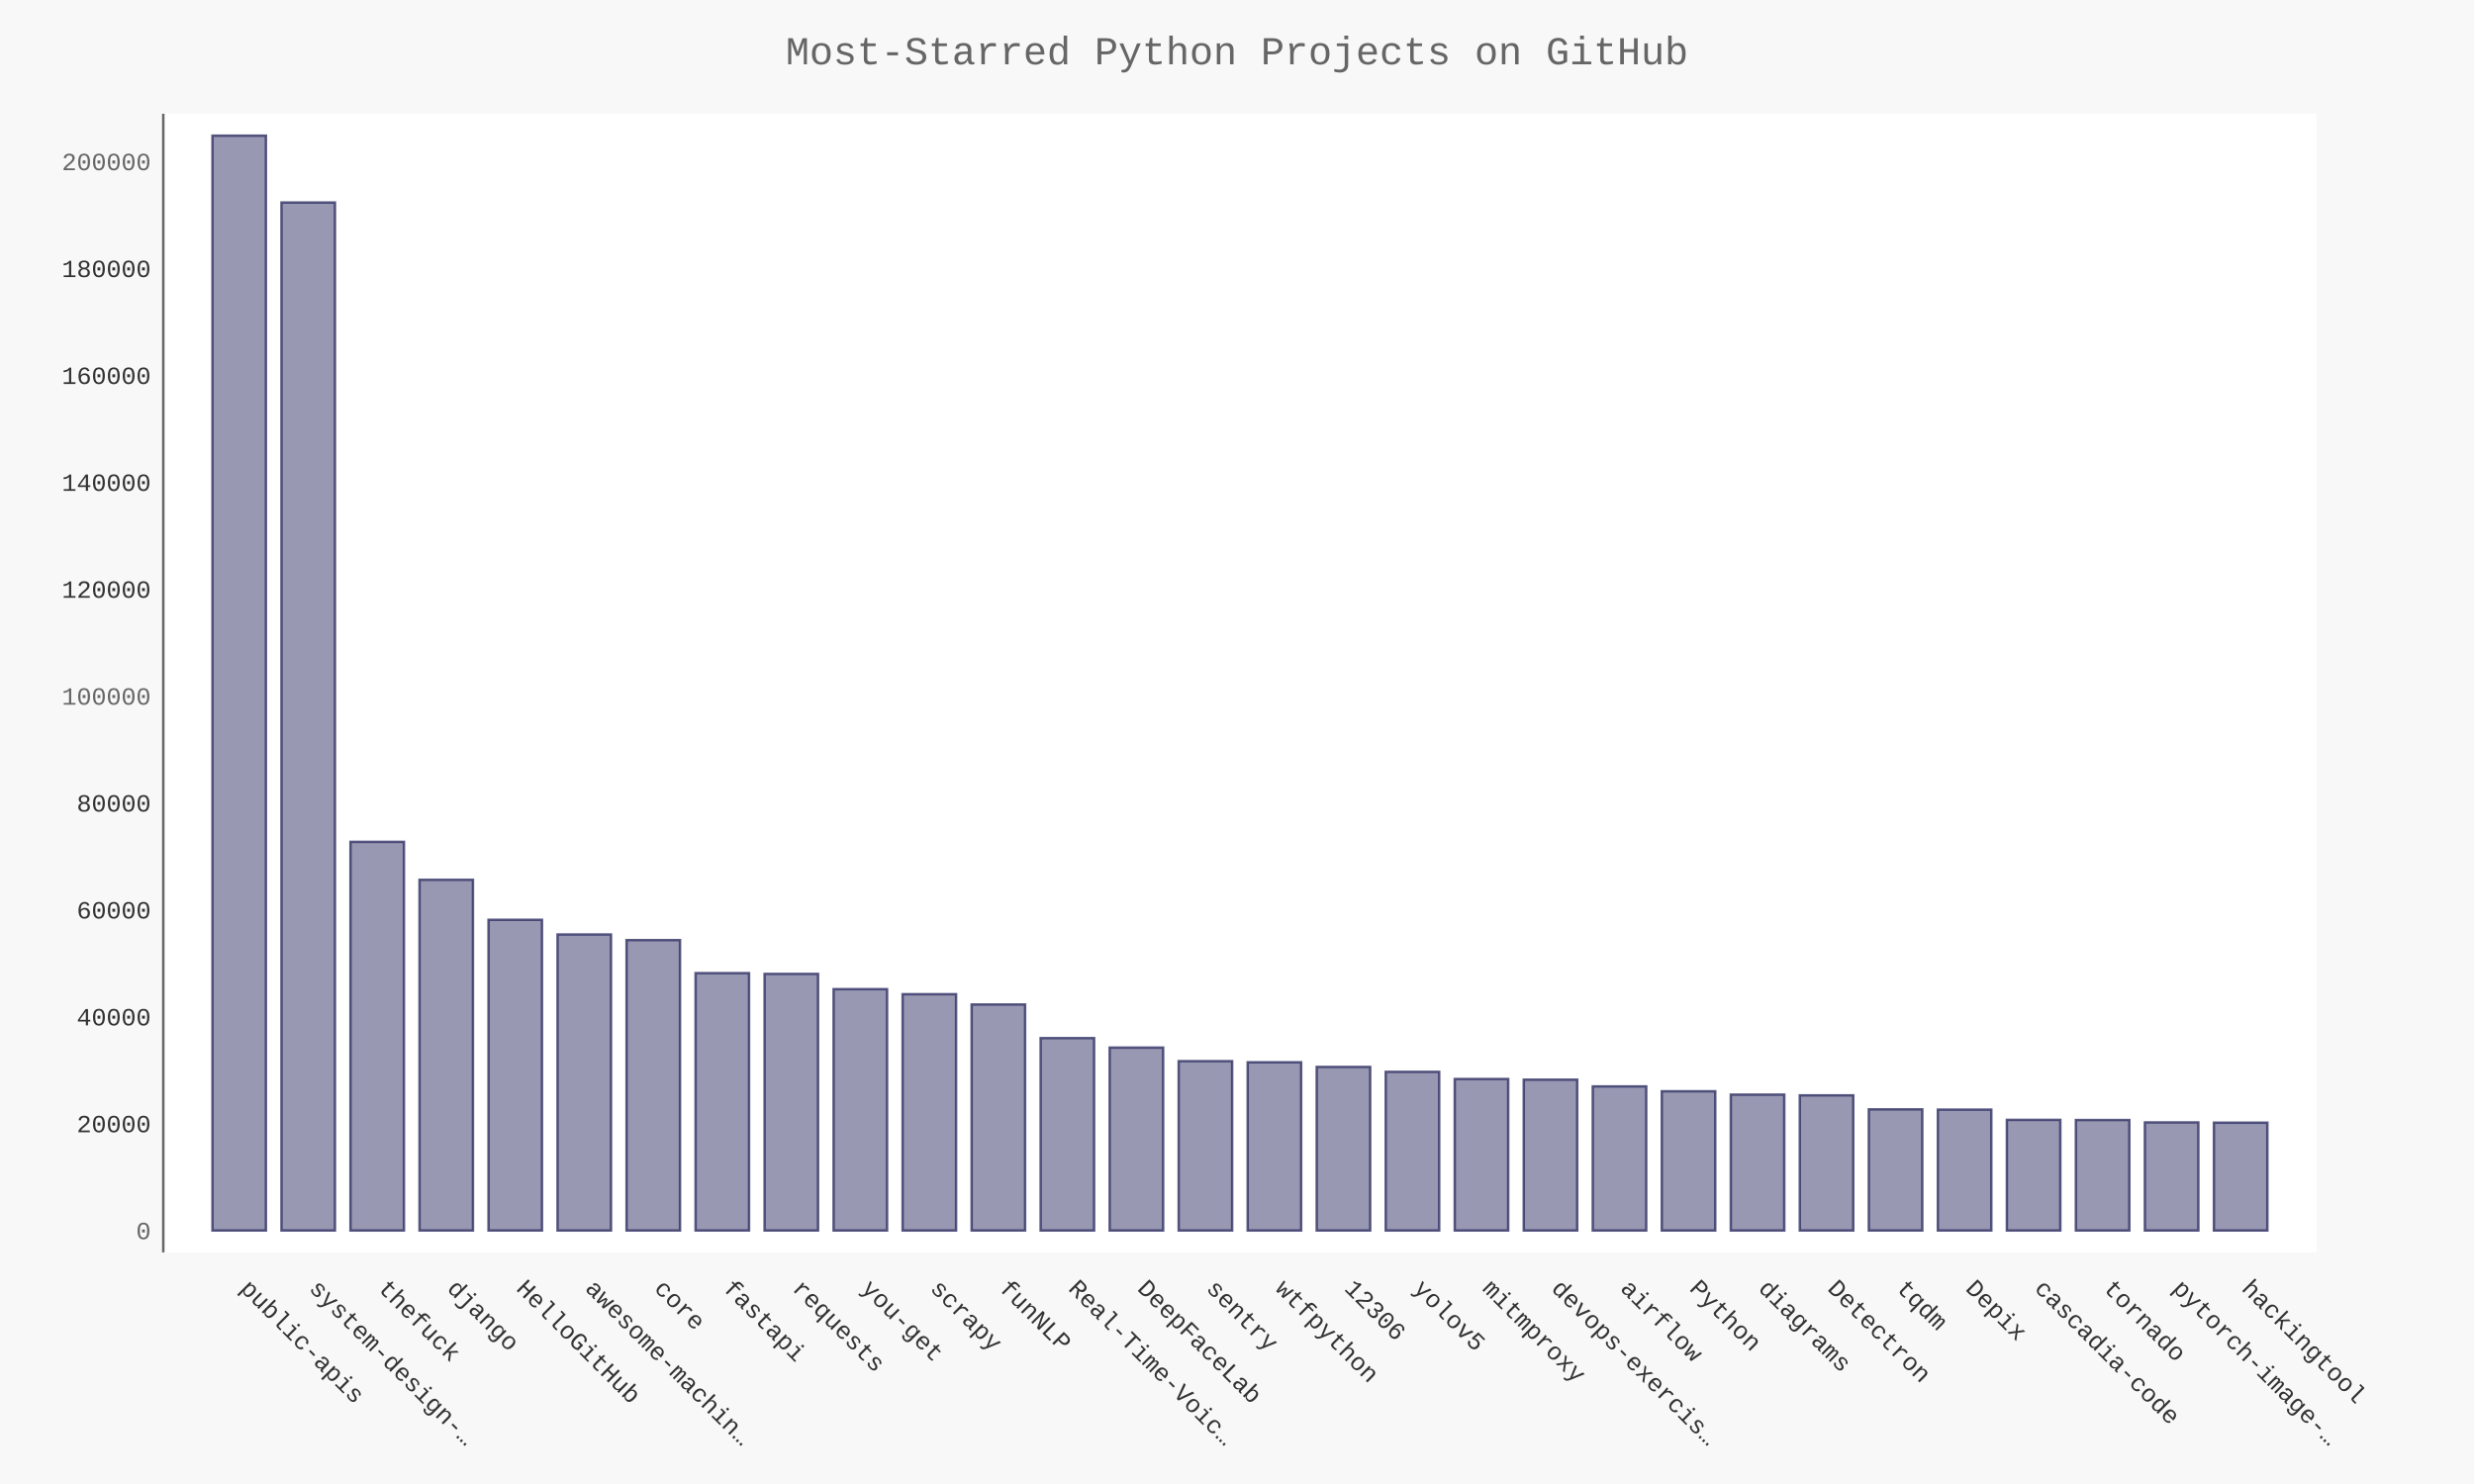
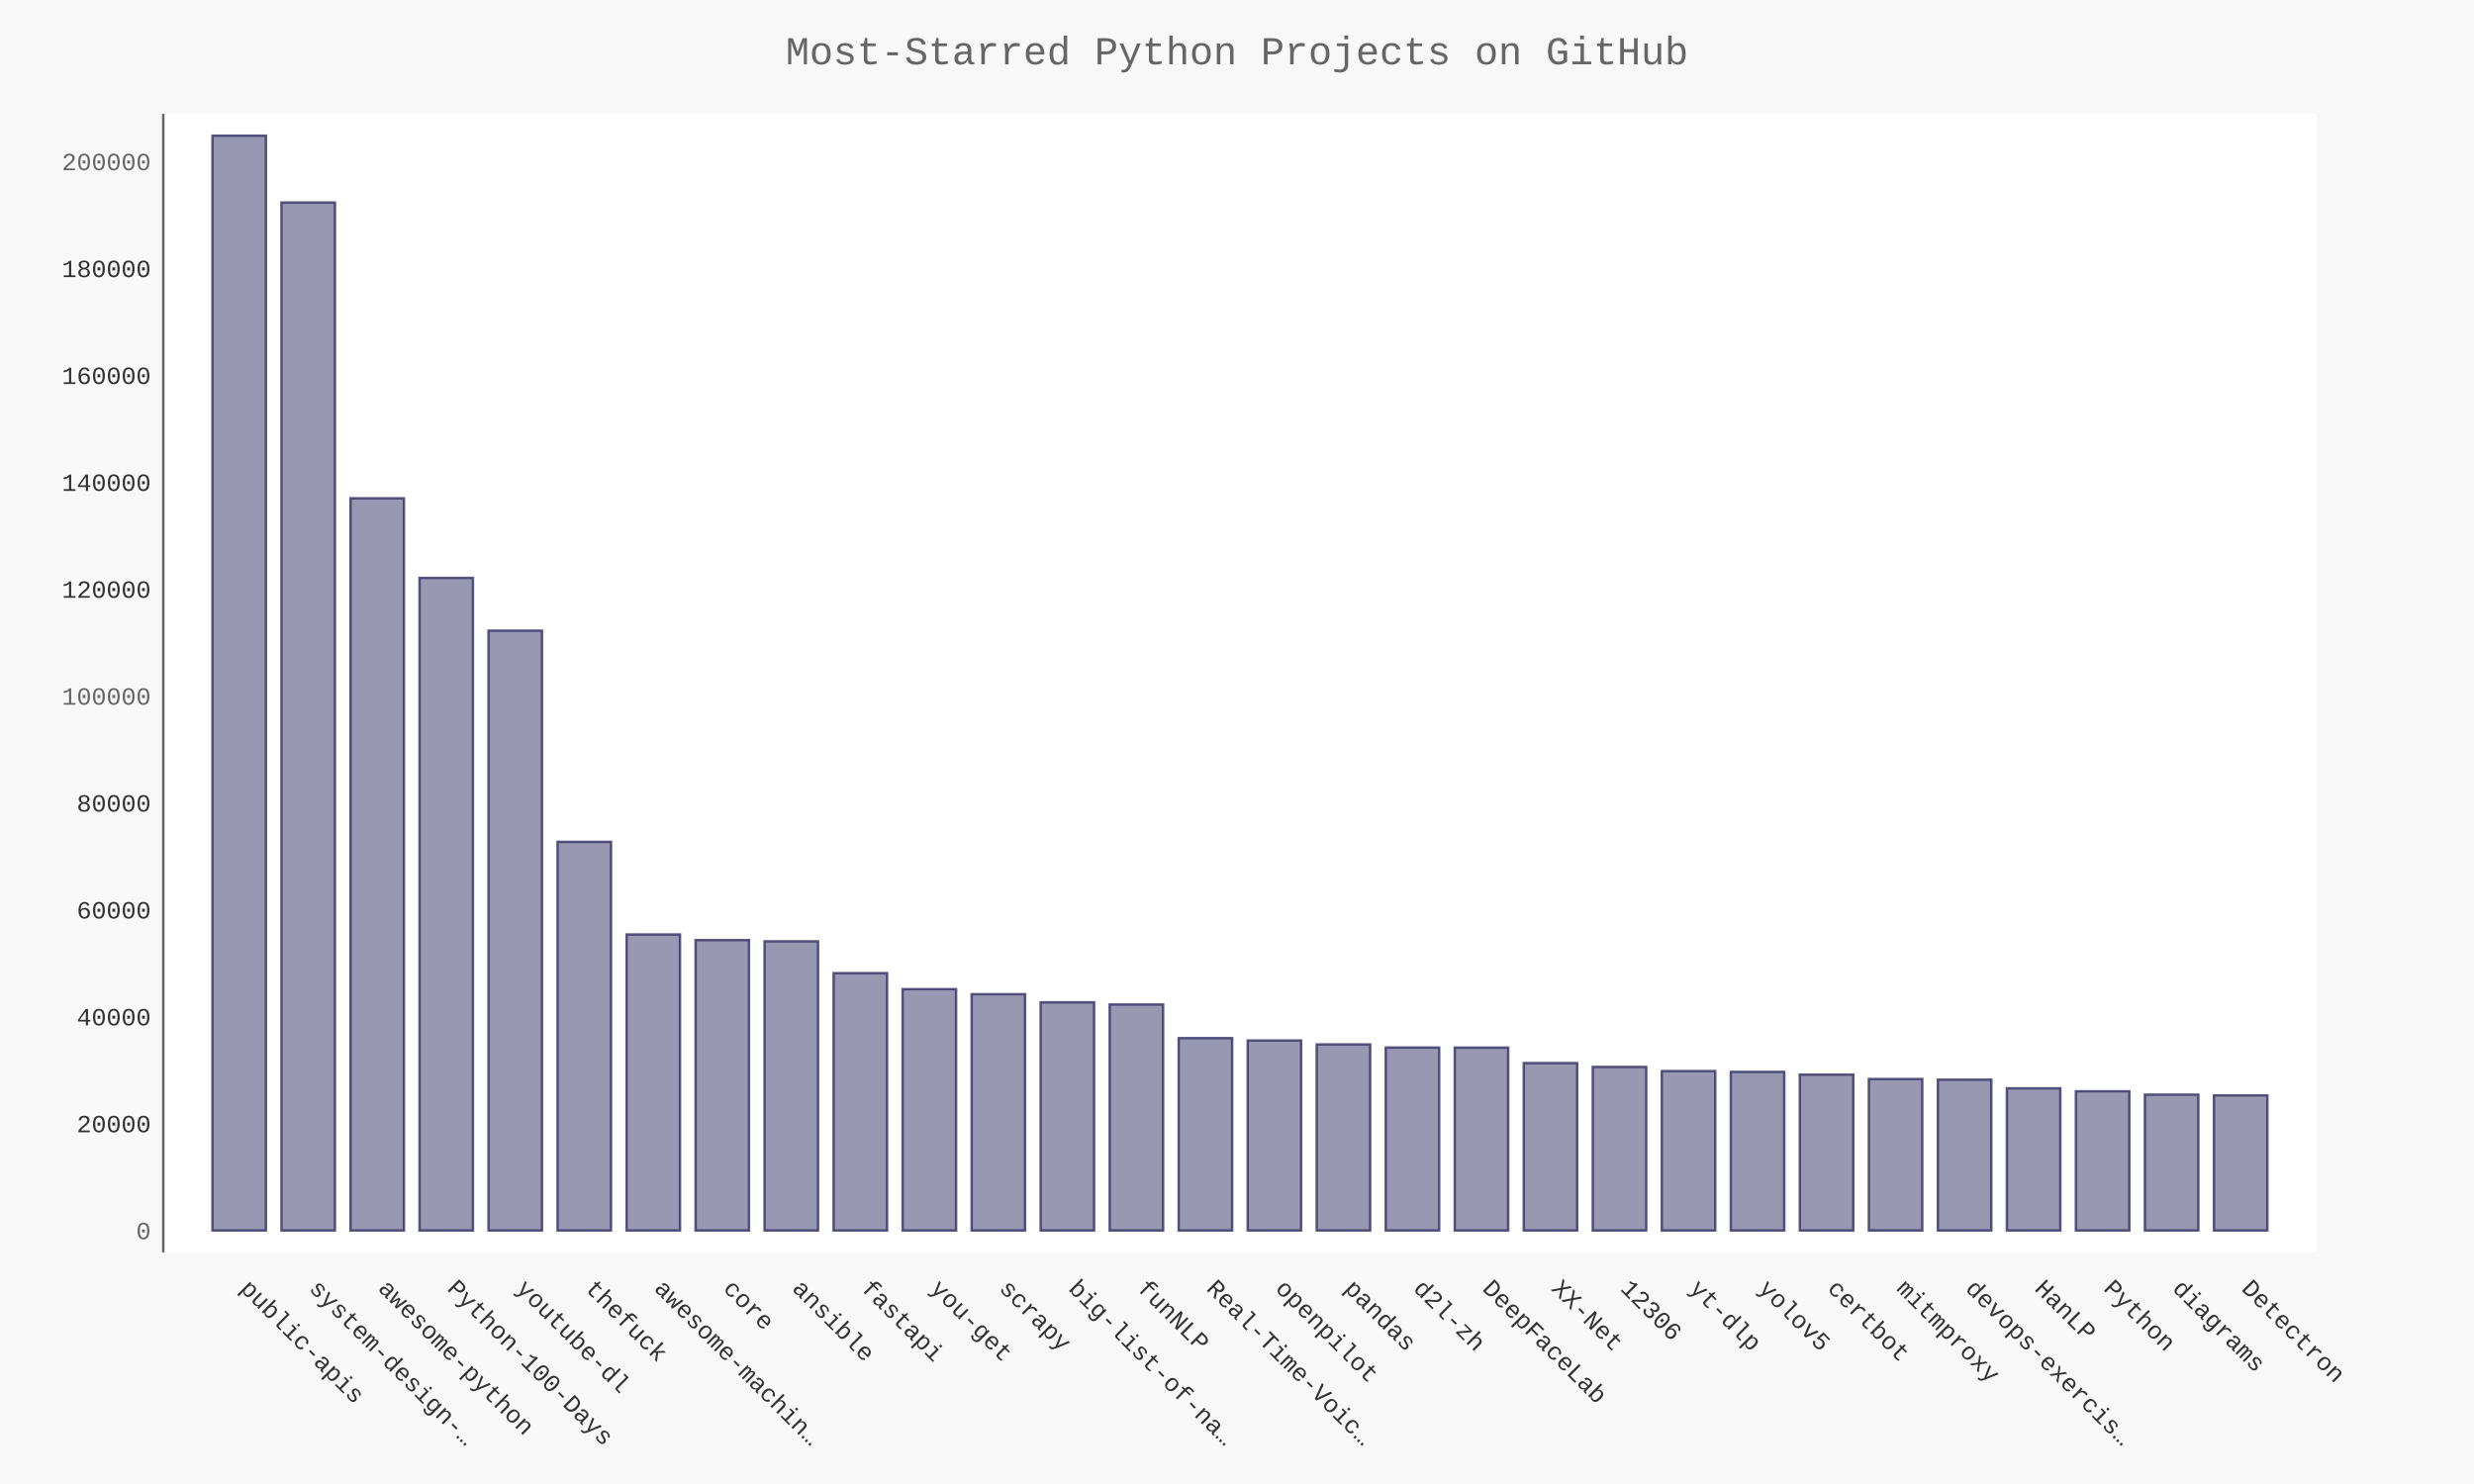
- <svg xmlns="http://www.w3.org/2000/svg" xmlns:xlink="http://www.w3.org/1999/xlink" id="chart-a3859ab1-d226-409c-8465-61de123ed4a2" class="pygal-chart" viewBox="0 0 1000 600">
+ <svg xmlns="http://www.w3.org/2000/svg" xmlns:xlink="http://www.w3.org/1999/xlink" id="chart-14f364f4-c243-4ab7-b0e5-910e457b532c" class="pygal-chart" viewBox="0 0 1000 600">
  <defs>
-     <style type="text/css">#chart-a3859ab1-d226-409c-8465-61de123ed4a2{-webkit-user-select:none;-webkit-font-smoothing:antialiased;font-family:Consolas,"Liberation Mono",Menlo,Courier,monospace}#chart-a3859ab1-d226-409c-8465-61de123ed4a2 .title{font-family:Consolas,"Liberation Mono",Menlo,Courier,monospace;font-size:16px}#chart-a3859ab1-d226-409c-8465-61de123ed4a2 .legends .legend text{font-family:Consolas,"Liberation Mono",Menlo,Courier,monospace;font-size:14px}#chart-a3859ab1-d226-409c-8465-61de123ed4a2 .axis text{font-family:Consolas,"Liberation Mono",Menlo,Courier,monospace;font-size:10px}#chart-a3859ab1-d226-409c-8465-61de123ed4a2 .axis text.major{font-family:Consolas,"Liberation Mono",Menlo,Courier,monospace;font-size:10px}#chart-a3859ab1-d226-409c-8465-61de123ed4a2 .text-overlay text.value{font-family:Consolas,"Liberation Mono",Menlo,Courier,monospace;font-size:16px}#chart-a3859ab1-d226-409c-8465-61de123ed4a2 .text-overlay text.label{font-family:Consolas,"Liberation Mono",Menlo,Courier,monospace;font-size:10px}#chart-a3859ab1-d226-409c-8465-61de123ed4a2 .tooltip{font-family:Consolas,"Liberation Mono",Menlo,Courier,monospace;font-size:14px}#chart-a3859ab1-d226-409c-8465-61de123ed4a2 text.no_data{font-family:Consolas,"Liberation Mono",Menlo,Courier,monospace;font-size:64px}
- #chart-a3859ab1-d226-409c-8465-61de123ed4a2{background-color:#f8f8f8}#chart-a3859ab1-d226-409c-8465-61de123ed4a2 path,#chart-a3859ab1-d226-409c-8465-61de123ed4a2 line,#chart-a3859ab1-d226-409c-8465-61de123ed4a2 rect,#chart-a3859ab1-d226-409c-8465-61de123ed4a2 circle{-webkit-transition:250ms ease-in;-moz-transition:250ms ease-in;transition:250ms ease-in}#chart-a3859ab1-d226-409c-8465-61de123ed4a2 .graph &gt; .background{fill:#f8f8f8}#chart-a3859ab1-d226-409c-8465-61de123ed4a2 .plot &gt; .background{fill:#ffffff}#chart-a3859ab1-d226-409c-8465-61de123ed4a2 .graph{fill:#333}#chart-a3859ab1-d226-409c-8465-61de123ed4a2 text.no_data{fill:#666}#chart-a3859ab1-d226-409c-8465-61de123ed4a2 .title{fill:#666}#chart-a3859ab1-d226-409c-8465-61de123ed4a2 .legends .legend text{fill:#333}#chart-a3859ab1-d226-409c-8465-61de123ed4a2 .legends .legend:hover text{fill:#666}#chart-a3859ab1-d226-409c-8465-61de123ed4a2 .axis .line{stroke:#666}#chart-a3859ab1-d226-409c-8465-61de123ed4a2 .axis .guide.line{stroke:rgba(0,0,0,0.5)}#chart-a3859ab1-d226-409c-8465-61de123ed4a2 .axis .major.line{stroke:#333}#chart-a3859ab1-d226-409c-8465-61de123ed4a2 .axis text.major{fill:#666}#chart-a3859ab1-d226-409c-8465-61de123ed4a2 .axis.y .guides:hover .guide.line,#chart-a3859ab1-d226-409c-8465-61de123ed4a2 .line-graph .axis.x .guides:hover .guide.line,#chart-a3859ab1-d226-409c-8465-61de123ed4a2 .stackedline-graph .axis.x .guides:hover .guide.line,#chart-a3859ab1-d226-409c-8465-61de123ed4a2 .xy-graph .axis.x .guides:hover .guide.line{stroke:#666}#chart-a3859ab1-d226-409c-8465-61de123ed4a2 .axis .guides:hover text{fill:#666}#chart-a3859ab1-d226-409c-8465-61de123ed4a2 .reactive{fill-opacity:.5;stroke-opacity:.8;stroke-width:1}#chart-a3859ab1-d226-409c-8465-61de123ed4a2 .ci{stroke:#333}#chart-a3859ab1-d226-409c-8465-61de123ed4a2 .reactive.active,#chart-a3859ab1-d226-409c-8465-61de123ed4a2 .active .reactive{fill-opacity:.9;stroke-opacity:.9;stroke-width:4}#chart-a3859ab1-d226-409c-8465-61de123ed4a2 .ci .reactive.active{stroke-width:1.5}#chart-a3859ab1-d226-409c-8465-61de123ed4a2 .series text{fill:#666}#chart-a3859ab1-d226-409c-8465-61de123ed4a2 .tooltip rect{fill:#ffffff;stroke:#666;-webkit-transition:opacity 250ms ease-in;-moz-transition:opacity 250ms ease-in;transition:opacity 250ms ease-in}#chart-a3859ab1-d226-409c-8465-61de123ed4a2 .tooltip .label{fill:#333}#chart-a3859ab1-d226-409c-8465-61de123ed4a2 .tooltip .label{fill:#333}#chart-a3859ab1-d226-409c-8465-61de123ed4a2 .tooltip .legend{font-size:.8em;fill:rgba(0,0,0,0.5)}#chart-a3859ab1-d226-409c-8465-61de123ed4a2 .tooltip .x_label{font-size:.6em;fill:#666}#chart-a3859ab1-d226-409c-8465-61de123ed4a2 .tooltip .xlink{font-size:.5em;text-decoration:underline}#chart-a3859ab1-d226-409c-8465-61de123ed4a2 .tooltip .value{font-size:1.5em}#chart-a3859ab1-d226-409c-8465-61de123ed4a2 .bound{font-size:.5em}#chart-a3859ab1-d226-409c-8465-61de123ed4a2 .max-value{font-size:.75em;fill:rgba(0,0,0,0.5)}#chart-a3859ab1-d226-409c-8465-61de123ed4a2 .map-element{fill:#ffffff;stroke:rgba(0,0,0,0.5) !important}#chart-a3859ab1-d226-409c-8465-61de123ed4a2 .map-element .reactive{fill-opacity:inherit;stroke-opacity:inherit}#chart-a3859ab1-d226-409c-8465-61de123ed4a2 .color-0,#chart-a3859ab1-d226-409c-8465-61de123ed4a2 .color-0 a:visited{stroke:#333366;fill:#333366}#chart-a3859ab1-d226-409c-8465-61de123ed4a2 .text-overlay .color-0 text{fill:black}
- #chart-a3859ab1-d226-409c-8465-61de123ed4a2 text.no_data{text-anchor:middle}#chart-a3859ab1-d226-409c-8465-61de123ed4a2 .guide.line{fill:none}#chart-a3859ab1-d226-409c-8465-61de123ed4a2 .centered{text-anchor:middle}#chart-a3859ab1-d226-409c-8465-61de123ed4a2 .title{text-anchor:middle}#chart-a3859ab1-d226-409c-8465-61de123ed4a2 .legends .legend text{fill-opacity:1}#chart-a3859ab1-d226-409c-8465-61de123ed4a2 .axis.x text{text-anchor:middle}#chart-a3859ab1-d226-409c-8465-61de123ed4a2 .axis.x:not(.web) text[transform]{text-anchor:start}#chart-a3859ab1-d226-409c-8465-61de123ed4a2 .axis.x:not(.web) text[transform].backwards{text-anchor:end}#chart-a3859ab1-d226-409c-8465-61de123ed4a2 .axis.y text{text-anchor:end}#chart-a3859ab1-d226-409c-8465-61de123ed4a2 .axis.y text[transform].backwards{text-anchor:start}#chart-a3859ab1-d226-409c-8465-61de123ed4a2 .axis.y2 text{text-anchor:start}#chart-a3859ab1-d226-409c-8465-61de123ed4a2 .axis.y2 text[transform].backwards{text-anchor:end}#chart-a3859ab1-d226-409c-8465-61de123ed4a2 .axis .guide.line{stroke-dasharray:4,4;stroke:black}#chart-a3859ab1-d226-409c-8465-61de123ed4a2 .axis .major.guide.line{stroke-dasharray:6,6;stroke:black}#chart-a3859ab1-d226-409c-8465-61de123ed4a2 .horizontal .axis.y .guide.line,#chart-a3859ab1-d226-409c-8465-61de123ed4a2 .horizontal .axis.y2 .guide.line,#chart-a3859ab1-d226-409c-8465-61de123ed4a2 .vertical .axis.x .guide.line{opacity:0}#chart-a3859ab1-d226-409c-8465-61de123ed4a2 .horizontal .axis.always_show .guide.line,#chart-a3859ab1-d226-409c-8465-61de123ed4a2 .vertical .axis.always_show .guide.line{opacity:1 !important}#chart-a3859ab1-d226-409c-8465-61de123ed4a2 .axis.y .guides:hover .guide.line,#chart-a3859ab1-d226-409c-8465-61de123ed4a2 .axis.y2 .guides:hover .guide.line,#chart-a3859ab1-d226-409c-8465-61de123ed4a2 .axis.x .guides:hover .guide.line{opacity:1}#chart-a3859ab1-d226-409c-8465-61de123ed4a2 .axis .guides:hover text{opacity:1}#chart-a3859ab1-d226-409c-8465-61de123ed4a2 .nofill{fill:none}#chart-a3859ab1-d226-409c-8465-61de123ed4a2 .subtle-fill{fill-opacity:.2}#chart-a3859ab1-d226-409c-8465-61de123ed4a2 .dot{stroke-width:1px;fill-opacity:1;stroke-opacity:1}#chart-a3859ab1-d226-409c-8465-61de123ed4a2 .dot.active{stroke-width:5px}#chart-a3859ab1-d226-409c-8465-61de123ed4a2 .dot.negative{fill:transparent}#chart-a3859ab1-d226-409c-8465-61de123ed4a2 text,#chart-a3859ab1-d226-409c-8465-61de123ed4a2 tspan{stroke:none !important}#chart-a3859ab1-d226-409c-8465-61de123ed4a2 .series text.active{opacity:1}#chart-a3859ab1-d226-409c-8465-61de123ed4a2 .tooltip rect{fill-opacity:.95;stroke-width:.5}#chart-a3859ab1-d226-409c-8465-61de123ed4a2 .tooltip text{fill-opacity:1}#chart-a3859ab1-d226-409c-8465-61de123ed4a2 .showable{visibility:hidden}#chart-a3859ab1-d226-409c-8465-61de123ed4a2 .showable.shown{visibility:visible}#chart-a3859ab1-d226-409c-8465-61de123ed4a2 .gauge-background{fill:rgba(229,229,229,1);stroke:none}#chart-a3859ab1-d226-409c-8465-61de123ed4a2 .bg-lines{stroke:#f8f8f8;stroke-width:2px}</style>
+     <style type="text/css">#chart-14f364f4-c243-4ab7-b0e5-910e457b532c{-webkit-user-select:none;-webkit-font-smoothing:antialiased;font-family:Consolas,"Liberation Mono",Menlo,Courier,monospace}#chart-14f364f4-c243-4ab7-b0e5-910e457b532c .title{font-family:Consolas,"Liberation Mono",Menlo,Courier,monospace;font-size:16px}#chart-14f364f4-c243-4ab7-b0e5-910e457b532c .legends .legend text{font-family:Consolas,"Liberation Mono",Menlo,Courier,monospace;font-size:14px}#chart-14f364f4-c243-4ab7-b0e5-910e457b532c .axis text{font-family:Consolas,"Liberation Mono",Menlo,Courier,monospace;font-size:10px}#chart-14f364f4-c243-4ab7-b0e5-910e457b532c .axis text.major{font-family:Consolas,"Liberation Mono",Menlo,Courier,monospace;font-size:10px}#chart-14f364f4-c243-4ab7-b0e5-910e457b532c .text-overlay text.value{font-family:Consolas,"Liberation Mono",Menlo,Courier,monospace;font-size:16px}#chart-14f364f4-c243-4ab7-b0e5-910e457b532c .text-overlay text.label{font-family:Consolas,"Liberation Mono",Menlo,Courier,monospace;font-size:10px}#chart-14f364f4-c243-4ab7-b0e5-910e457b532c .tooltip{font-family:Consolas,"Liberation Mono",Menlo,Courier,monospace;font-size:14px}#chart-14f364f4-c243-4ab7-b0e5-910e457b532c text.no_data{font-family:Consolas,"Liberation Mono",Menlo,Courier,monospace;font-size:64px}
+ #chart-14f364f4-c243-4ab7-b0e5-910e457b532c{background-color:#f8f8f8}#chart-14f364f4-c243-4ab7-b0e5-910e457b532c path,#chart-14f364f4-c243-4ab7-b0e5-910e457b532c line,#chart-14f364f4-c243-4ab7-b0e5-910e457b532c rect,#chart-14f364f4-c243-4ab7-b0e5-910e457b532c circle{-webkit-transition:250ms ease-in;-moz-transition:250ms ease-in;transition:250ms ease-in}#chart-14f364f4-c243-4ab7-b0e5-910e457b532c .graph &gt; .background{fill:#f8f8f8}#chart-14f364f4-c243-4ab7-b0e5-910e457b532c .plot &gt; .background{fill:#ffffff}#chart-14f364f4-c243-4ab7-b0e5-910e457b532c .graph{fill:#333}#chart-14f364f4-c243-4ab7-b0e5-910e457b532c text.no_data{fill:#666}#chart-14f364f4-c243-4ab7-b0e5-910e457b532c .title{fill:#666}#chart-14f364f4-c243-4ab7-b0e5-910e457b532c .legends .legend text{fill:#333}#chart-14f364f4-c243-4ab7-b0e5-910e457b532c .legends .legend:hover text{fill:#666}#chart-14f364f4-c243-4ab7-b0e5-910e457b532c .axis .line{stroke:#666}#chart-14f364f4-c243-4ab7-b0e5-910e457b532c .axis .guide.line{stroke:rgba(0,0,0,0.5)}#chart-14f364f4-c243-4ab7-b0e5-910e457b532c .axis .major.line{stroke:#333}#chart-14f364f4-c243-4ab7-b0e5-910e457b532c .axis text.major{fill:#666}#chart-14f364f4-c243-4ab7-b0e5-910e457b532c .axis.y .guides:hover .guide.line,#chart-14f364f4-c243-4ab7-b0e5-910e457b532c .line-graph .axis.x .guides:hover .guide.line,#chart-14f364f4-c243-4ab7-b0e5-910e457b532c .stackedline-graph .axis.x .guides:hover .guide.line,#chart-14f364f4-c243-4ab7-b0e5-910e457b532c .xy-graph .axis.x .guides:hover .guide.line{stroke:#666}#chart-14f364f4-c243-4ab7-b0e5-910e457b532c .axis .guides:hover text{fill:#666}#chart-14f364f4-c243-4ab7-b0e5-910e457b532c .reactive{fill-opacity:.5;stroke-opacity:.8;stroke-width:1}#chart-14f364f4-c243-4ab7-b0e5-910e457b532c .ci{stroke:#333}#chart-14f364f4-c243-4ab7-b0e5-910e457b532c .reactive.active,#chart-14f364f4-c243-4ab7-b0e5-910e457b532c .active .reactive{fill-opacity:.9;stroke-opacity:.9;stroke-width:4}#chart-14f364f4-c243-4ab7-b0e5-910e457b532c .ci .reactive.active{stroke-width:1.5}#chart-14f364f4-c243-4ab7-b0e5-910e457b532c .series text{fill:#666}#chart-14f364f4-c243-4ab7-b0e5-910e457b532c .tooltip rect{fill:#ffffff;stroke:#666;-webkit-transition:opacity 250ms ease-in;-moz-transition:opacity 250ms ease-in;transition:opacity 250ms ease-in}#chart-14f364f4-c243-4ab7-b0e5-910e457b532c .tooltip .label{fill:#333}#chart-14f364f4-c243-4ab7-b0e5-910e457b532c .tooltip .label{fill:#333}#chart-14f364f4-c243-4ab7-b0e5-910e457b532c .tooltip .legend{font-size:.8em;fill:rgba(0,0,0,0.5)}#chart-14f364f4-c243-4ab7-b0e5-910e457b532c .tooltip .x_label{font-size:.6em;fill:#666}#chart-14f364f4-c243-4ab7-b0e5-910e457b532c .tooltip .xlink{font-size:.5em;text-decoration:underline}#chart-14f364f4-c243-4ab7-b0e5-910e457b532c .tooltip .value{font-size:1.5em}#chart-14f364f4-c243-4ab7-b0e5-910e457b532c .bound{font-size:.5em}#chart-14f364f4-c243-4ab7-b0e5-910e457b532c .max-value{font-size:.75em;fill:rgba(0,0,0,0.5)}#chart-14f364f4-c243-4ab7-b0e5-910e457b532c .map-element{fill:#ffffff;stroke:rgba(0,0,0,0.5) !important}#chart-14f364f4-c243-4ab7-b0e5-910e457b532c .map-element .reactive{fill-opacity:inherit;stroke-opacity:inherit}#chart-14f364f4-c243-4ab7-b0e5-910e457b532c .color-0,#chart-14f364f4-c243-4ab7-b0e5-910e457b532c .color-0 a:visited{stroke:#333366;fill:#333366}#chart-14f364f4-c243-4ab7-b0e5-910e457b532c .text-overlay .color-0 text{fill:black}
+ #chart-14f364f4-c243-4ab7-b0e5-910e457b532c text.no_data{text-anchor:middle}#chart-14f364f4-c243-4ab7-b0e5-910e457b532c .guide.line{fill:none}#chart-14f364f4-c243-4ab7-b0e5-910e457b532c .centered{text-anchor:middle}#chart-14f364f4-c243-4ab7-b0e5-910e457b532c .title{text-anchor:middle}#chart-14f364f4-c243-4ab7-b0e5-910e457b532c .legends .legend text{fill-opacity:1}#chart-14f364f4-c243-4ab7-b0e5-910e457b532c .axis.x text{text-anchor:middle}#chart-14f364f4-c243-4ab7-b0e5-910e457b532c .axis.x:not(.web) text[transform]{text-anchor:start}#chart-14f364f4-c243-4ab7-b0e5-910e457b532c .axis.x:not(.web) text[transform].backwards{text-anchor:end}#chart-14f364f4-c243-4ab7-b0e5-910e457b532c .axis.y text{text-anchor:end}#chart-14f364f4-c243-4ab7-b0e5-910e457b532c .axis.y text[transform].backwards{text-anchor:start}#chart-14f364f4-c243-4ab7-b0e5-910e457b532c .axis.y2 text{text-anchor:start}#chart-14f364f4-c243-4ab7-b0e5-910e457b532c .axis.y2 text[transform].backwards{text-anchor:end}#chart-14f364f4-c243-4ab7-b0e5-910e457b532c .axis .guide.line{stroke-dasharray:4,4;stroke:black}#chart-14f364f4-c243-4ab7-b0e5-910e457b532c .axis .major.guide.line{stroke-dasharray:6,6;stroke:black}#chart-14f364f4-c243-4ab7-b0e5-910e457b532c .horizontal .axis.y .guide.line,#chart-14f364f4-c243-4ab7-b0e5-910e457b532c .horizontal .axis.y2 .guide.line,#chart-14f364f4-c243-4ab7-b0e5-910e457b532c .vertical .axis.x .guide.line{opacity:0}#chart-14f364f4-c243-4ab7-b0e5-910e457b532c .horizontal .axis.always_show .guide.line,#chart-14f364f4-c243-4ab7-b0e5-910e457b532c .vertical .axis.always_show .guide.line{opacity:1 !important}#chart-14f364f4-c243-4ab7-b0e5-910e457b532c .axis.y .guides:hover .guide.line,#chart-14f364f4-c243-4ab7-b0e5-910e457b532c .axis.y2 .guides:hover .guide.line,#chart-14f364f4-c243-4ab7-b0e5-910e457b532c .axis.x .guides:hover .guide.line{opacity:1}#chart-14f364f4-c243-4ab7-b0e5-910e457b532c .axis .guides:hover text{opacity:1}#chart-14f364f4-c243-4ab7-b0e5-910e457b532c .nofill{fill:none}#chart-14f364f4-c243-4ab7-b0e5-910e457b532c .subtle-fill{fill-opacity:.2}#chart-14f364f4-c243-4ab7-b0e5-910e457b532c .dot{stroke-width:1px;fill-opacity:1;stroke-opacity:1}#chart-14f364f4-c243-4ab7-b0e5-910e457b532c .dot.active{stroke-width:5px}#chart-14f364f4-c243-4ab7-b0e5-910e457b532c .dot.negative{fill:transparent}#chart-14f364f4-c243-4ab7-b0e5-910e457b532c text,#chart-14f364f4-c243-4ab7-b0e5-910e457b532c tspan{stroke:none !important}#chart-14f364f4-c243-4ab7-b0e5-910e457b532c .series text.active{opacity:1}#chart-14f364f4-c243-4ab7-b0e5-910e457b532c .tooltip rect{fill-opacity:.95;stroke-width:.5}#chart-14f364f4-c243-4ab7-b0e5-910e457b532c .tooltip text{fill-opacity:1}#chart-14f364f4-c243-4ab7-b0e5-910e457b532c .showable{visibility:hidden}#chart-14f364f4-c243-4ab7-b0e5-910e457b532c .showable.shown{visibility:visible}#chart-14f364f4-c243-4ab7-b0e5-910e457b532c .gauge-background{fill:rgba(229,229,229,1);stroke:none}#chart-14f364f4-c243-4ab7-b0e5-910e457b532c .bg-lines{stroke:#f8f8f8;stroke-width:2px}</style>
  </defs>
  <g class="graph bar-graph vertical">
    <rect x="0" y="0" width="1000" height="600" class="background" />
    <g transform="translate(66, 46)" class="plot">
      <rect x="0" y="0" width="870.36" height="460.36" class="background" />
      <g class="axis y">
        <g class="guides">
          <text x="-5" y="455.007" class="major">0</text>
        </g>
        <g class="guides">
-           <text x="-5" y="411.787" class="">20000</text>
-         </g>
-         <g class="guides">
-           <text x="-5" y="368.567" class="">40000</text>
-         </g>
-         <g class="guides">
-           <text x="-5" y="325.347" class="">60000</text>
-         </g>
-         <g class="guides">
-           <text x="-5" y="282.127" class="">80000</text>
-         </g>
-         <g class="guides">
-           <text x="-5" y="238.907" class="major">100000</text>
-         </g>
-         <g class="guides">
-           <text x="-5" y="195.686" class="">120000</text>
-         </g>
-         <g class="guides">
-           <text x="-5" y="152.466" class="">140000</text>
-         </g>
-         <g class="guides">
-           <text x="-5" y="109.246" class="">160000</text>
-         </g>
-         <g class="guides">
-           <text x="-5" y="66.026" class="">180000</text>
-         </g>
-         <g class="guides">
-           <text x="-5" y="22.806" class="major">200000</text>
+           <text x="-5" y="411.788" class="">20000</text>
+         </g>
+         <g class="guides">
+           <text x="-5" y="368.569" class="">40000</text>
+         </g>
+         <g class="guides">
+           <text x="-5" y="325.35" class="">60000</text>
+         </g>
+         <g class="guides">
+           <text x="-5" y="282.131" class="">80000</text>
+         </g>
+         <g class="guides">
+           <text x="-5" y="238.912" class="major">100000</text>
+         </g>
+         <g class="guides">
+           <text x="-5" y="195.693" class="">120000</text>
+         </g>
+         <g class="guides">
+           <text x="-5" y="152.474" class="">140000</text>
+         </g>
+         <g class="guides">
+           <text x="-5" y="109.255" class="">160000</text>
+         </g>
+         <g class="guides">
+           <text x="-5" y="66.036" class="">180000</text>
+         </g>
+         <g class="guides">
+           <text x="-5" y="22.816" class="major">200000</text>
        </g>
      </g>
      <g class="axis x">
        <path d="M0 0 v460.36" class="line" />
        <g class="guides">
          <path d="M30.686 0 v460.36" class="guide line" />
          <text x="30.686" y="475.36" class="" transform="rotate(45 30.68578 475.3604)">public-apis</text>
        </g>
        <g class="guides">
          <path d="M58.582 0 v460.36" class="guide line" />
          <text x="58.582" y="475.36" class="" transform="rotate(45 58.58195 475.3604)">system-design-…</text>
        </g>
        <g class="guides">
          <path d="M86.478 0 v460.36" class="guide line" />
-           <text x="86.478" y="475.36" class="" transform="rotate(45 86.47812 475.3604)">thefuck</text>
+           <text x="86.478" y="475.36" class="" transform="rotate(45 86.47812 475.3604)">awesome-python</text>
        </g>
        <g class="guides">
          <path d="M114.374 0 v460.36" class="guide line" />
-           <text x="114.374" y="475.36" class="" transform="rotate(45 114.3743 475.3604)">django</text>
+           <text x="114.374" y="475.36" class="" transform="rotate(45 114.3743 475.3604)">Python-100-Days</text>
        </g>
        <g class="guides">
          <path d="M142.27 0 v460.36" class="guide line" />
-           <text x="142.27" y="475.36" class="" transform="rotate(45 142.2704 475.3604)">HelloGitHub</text>
+           <text x="142.27" y="475.36" class="" transform="rotate(45 142.2704 475.3604)">youtube-dl</text>
        </g>
        <g class="guides">
          <path d="M170.167 0 v460.36" class="guide line" />
-           <text x="170.167" y="475.36" class="" transform="rotate(45 170.1666 475.3604)">awesome-machin…</text>
+           <text x="170.167" y="475.36" class="" transform="rotate(45 170.1666 475.3604)">thefuck</text>
        </g>
        <g class="guides">
          <path d="M198.063 0 v460.36" class="guide line" />
-           <text x="198.063" y="475.36" class="" transform="rotate(45 198.0628 475.3604)">core</text>
+           <text x="198.063" y="475.36" class="" transform="rotate(45 198.0628 475.3604)">awesome-machin…</text>
        </g>
        <g class="guides">
          <path d="M225.959 0 v460.36" class="guide line" />
-           <text x="225.959" y="475.36" class="" transform="rotate(45 225.9589 475.3604)">fastapi</text>
+           <text x="225.959" y="475.36" class="" transform="rotate(45 225.9589 475.3604)">core</text>
        </g>
        <g class="guides">
          <path d="M253.855 0 v460.36" class="guide line" />
-           <text x="253.855" y="475.36" class="" transform="rotate(45 253.8551 475.3604)">requests</text>
+           <text x="253.855" y="475.36" class="" transform="rotate(45 253.8551 475.3604)">ansible</text>
        </g>
        <g class="guides">
          <path d="M281.751 0 v460.36" class="guide line" />
-           <text x="281.751" y="475.36" class="" transform="rotate(45 281.7513 475.3604)">you-get</text>
+           <text x="281.751" y="475.36" class="" transform="rotate(45 281.7513 475.3604)">fastapi</text>
        </g>
        <g class="guides">
          <path d="M309.647 0 v460.36" class="guide line" />
-           <text x="309.647" y="475.36" class="" transform="rotate(45 309.6474 475.3604)">scrapy</text>
+           <text x="309.647" y="475.36" class="" transform="rotate(45 309.6474 475.3604)">you-get</text>
        </g>
        <g class="guides">
          <path d="M337.544 0 v460.36" class="guide line" />
-           <text x="337.544" y="475.36" class="" transform="rotate(45 337.5436 475.3604)">funNLP</text>
+           <text x="337.544" y="475.36" class="" transform="rotate(45 337.5436 475.3604)">scrapy</text>
        </g>
        <g class="guides">
          <path d="M365.44 0 v460.36" class="guide line" />
-           <text x="365.44" y="475.36" class="" transform="rotate(45 365.4398 475.3604)">Real-Time-Voic…</text>
+           <text x="365.44" y="475.36" class="" transform="rotate(45 365.4398 475.3604)">big-list-of-na…</text>
        </g>
        <g class="guides">
          <path d="M393.336 0 v460.36" class="guide line" />
-           <text x="393.336" y="475.36" class="" transform="rotate(45 393.3359 475.3604)">DeepFaceLab</text>
+           <text x="393.336" y="475.36" class="" transform="rotate(45 393.3359 475.3604)">funNLP</text>
        </g>
        <g class="guides">
          <path d="M421.232 0 v460.36" class="guide line" />
-           <text x="421.232" y="475.36" class="" transform="rotate(45 421.2321 475.3604)">sentry</text>
+           <text x="421.232" y="475.36" class="" transform="rotate(45 421.2321 475.3604)">Real-Time-Voic…</text>
        </g>
        <g class="guides">
          <path d="M449.128 0 v460.36" class="guide line" />
-           <text x="449.128" y="475.36" class="" transform="rotate(45 449.1283 475.3604)">wtfpython</text>
+           <text x="449.128" y="475.36" class="" transform="rotate(45 449.1283 475.3604)">openpilot</text>
        </g>
        <g class="guides">
          <path d="M477.024 0 v460.36" class="guide line" />
-           <text x="477.024" y="475.36" class="" transform="rotate(45 477.0244 475.3604)">12306</text>
+           <text x="477.024" y="475.36" class="" transform="rotate(45 477.0244 475.3604)">pandas</text>
        </g>
        <g class="guides">
          <path d="M504.921 0 v460.36" class="guide line" />
-           <text x="504.921" y="475.36" class="" transform="rotate(45 504.9206 475.3604)">yolov5</text>
+           <text x="504.921" y="475.36" class="" transform="rotate(45 504.9206 475.3604)">d2l-zh</text>
        </g>
        <g class="guides">
          <path d="M532.817 0 v460.36" class="guide line" />
-           <text x="532.817" y="475.36" class="" transform="rotate(45 532.8168 475.3604)">mitmproxy</text>
+           <text x="532.817" y="475.36" class="" transform="rotate(45 532.8168 475.3604)">DeepFaceLab</text>
        </g>
        <g class="guides">
          <path d="M560.713 0 v460.36" class="guide line" />
-           <text x="560.713" y="475.36" class="" transform="rotate(45 560.7129 475.3604)">devops-exercis…</text>
+           <text x="560.713" y="475.36" class="" transform="rotate(45 560.7129 475.3604)">XX-Net</text>
        </g>
        <g class="guides">
          <path d="M588.609 0 v460.36" class="guide line" />
-           <text x="588.609" y="475.36" class="" transform="rotate(45 588.6091 475.3604)">airflow</text>
+           <text x="588.609" y="475.36" class="" transform="rotate(45 588.6091 475.3604)">12306</text>
        </g>
        <g class="guides">
          <path d="M616.505 0 v460.36" class="guide line" />
-           <text x="616.505" y="475.36" class="" transform="rotate(45 616.5053 475.3604)">Python</text>
+           <text x="616.505" y="475.36" class="" transform="rotate(45 616.5053 475.3604)">yt-dlp</text>
        </g>
        <g class="guides">
          <path d="M644.401 0 v460.36" class="guide line" />
-           <text x="644.401" y="475.36" class="" transform="rotate(45 644.4014 475.3604)">diagrams</text>
+           <text x="644.401" y="475.36" class="" transform="rotate(45 644.4014 475.3604)">yolov5</text>
        </g>
        <g class="guides">
          <path d="M672.298 0 v460.36" class="guide line" />
-           <text x="672.298" y="475.36" class="" transform="rotate(45 672.2976 475.3604)">Detectron</text>
+           <text x="672.298" y="475.36" class="" transform="rotate(45 672.2976 475.3604)">certbot</text>
        </g>
        <g class="guides">
          <path d="M700.194 0 v460.36" class="guide line" />
-           <text x="700.194" y="475.36" class="" transform="rotate(45 700.1938 475.3604)">tqdm</text>
+           <text x="700.194" y="475.36" class="" transform="rotate(45 700.1938 475.3604)">mitmproxy</text>
        </g>
        <g class="guides">
          <path d="M728.09 0 v460.36" class="guide line" />
-           <text x="728.09" y="475.36" class="" transform="rotate(45 728.0899 475.3604)">Depix</text>
+           <text x="728.09" y="475.36" class="" transform="rotate(45 728.0899 475.3604)">devops-exercis…</text>
        </g>
        <g class="guides">
          <path d="M755.986 0 v460.36" class="guide line" />
-           <text x="755.986" y="475.36" class="" transform="rotate(45 755.9861 475.3604)">cascadia-code</text>
+           <text x="755.986" y="475.36" class="" transform="rotate(45 755.9861 475.3604)">HanLP</text>
        </g>
        <g class="guides">
          <path d="M783.882 0 v460.36" class="guide line" />
-           <text x="783.882" y="475.36" class="" transform="rotate(45 783.8823 475.3604)">tornado</text>
+           <text x="783.882" y="475.36" class="" transform="rotate(45 783.8823 475.3604)">Python</text>
        </g>
        <g class="guides">
          <path d="M811.778 0 v460.36" class="guide line" />
-           <text x="811.778" y="475.36" class="" transform="rotate(45 811.7784 475.3604)">pytorch-image-…</text>
+           <text x="811.778" y="475.36" class="" transform="rotate(45 811.7784 475.3604)">diagrams</text>
        </g>
        <g class="guides">
          <path d="M839.675 0 v460.36" class="guide line" />
-           <text x="839.675" y="475.36" class="" transform="rotate(45 839.6746 475.3604)">hackingtool</text>
+           <text x="839.675" y="475.36" class="" transform="rotate(45 839.6746 475.3604)">Detectron</text>
        </g>
      </g>
      <g class="series serie-0 color-0">
        <g class="bars">
          <g class="bar">
            <a target="_blank" xlink:href="https://github.com/public-apis/public-apis">
              <rect x="19.884" y="8.853" rx="0" ry="0" width="21.603" height="442.654" class="rect reactive tooltip-trigger" />
            </a>
          </g>
          <g class="bar">
            <a target="_blank" xlink:href="https://github.com/donnemartin/system-design-primer">
-               <rect x="47.781" y="35.883" rx="0" ry="0" width="21.603" height="415.624" class="rect reactive tooltip-trigger" />
+               <rect x="47.781" y="35.891" rx="0" ry="0" width="21.603" height="415.616" class="rect reactive tooltip-trigger" />
+             </a>
+           </g>
+           <g class="bar">
+             <a target="_blank" xlink:href="https://github.com/vinta/awesome-python">
+               <rect x="75.677" y="155.47" rx="0" ry="0" width="21.603" height="296.038" class="rect reactive tooltip-trigger" />
+             </a>
+           </g>
+           <g class="bar">
+             <a target="_blank" xlink:href="https://github.com/jackfrued/Python-100-Days">
+               <rect x="103.573" y="187.657" rx="0" ry="0" width="21.603" height="263.85" class="rect reactive tooltip-trigger" />
+             </a>
+           </g>
+           <g class="bar">
+             <a target="_blank" xlink:href="https://github.com/ytdl-org/youtube-dl">
+               <rect x="131.469" y="208.986" rx="0" ry="0" width="21.603" height="242.522" class="rect reactive tooltip-trigger" />
            </a>
          </g>
          <g class="bar">
            <a target="_blank" xlink:href="https://github.com/nvbn/thefuck">
-               <rect x="75.677" y="294.368" rx="0" ry="0" width="21.603" height="157.14" class="rect reactive tooltip-trigger" />
-             </a>
-           </g>
-           <g class="bar">
-             <a target="_blank" xlink:href="https://github.com/django/django">
-               <rect x="103.573" y="309.721" rx="0" ry="0" width="21.603" height="141.786" class="rect reactive tooltip-trigger" />
-             </a>
-           </g>
-           <g class="bar">
-             <a target="_blank" xlink:href="https://github.com/521xueweihan/HelloGitHub">
-               <rect x="131.469" y="325.89" rx="0" ry="0" width="21.603" height="125.617" class="rect reactive tooltip-trigger" />
+               <rect x="159.365" y="294.371" rx="0" ry="0" width="21.603" height="157.136" class="rect reactive tooltip-trigger" />
            </a>
          </g>
          <g class="bar">
            <a target="_blank" xlink:href="https://github.com/josephmisiti/awesome-machine-learning">
-               <rect x="159.365" y="331.831" rx="0" ry="0" width="21.603" height="119.677" class="rect reactive tooltip-trigger" />
+               <rect x="187.261" y="331.831" rx="0" ry="0" width="21.603" height="119.676" class="rect reactive tooltip-trigger" />
            </a>
          </g>
          <g class="bar">
            <a target="_blank" xlink:href="https://github.com/home-assistant/core">
-               <rect x="187.261" y="334.093" rx="0" ry="0" width="21.603" height="117.414" class="rect reactive tooltip-trigger" />
+               <rect x="215.158" y="334.094" rx="0" ry="0" width="21.603" height="117.413" class="rect reactive tooltip-trigger" />
+             </a>
+           </g>
+           <g class="bar">
+             <a target="_blank" xlink:href="https://github.com/ansible/ansible">
+               <rect x="243.054" y="334.595" rx="0" ry="0" width="21.603" height="116.912" class="rect reactive tooltip-trigger" />
            </a>
          </g>
          <g class="bar">
            <a target="_blank" xlink:href="https://github.com/tiangolo/fastapi">
-               <rect x="215.158" y="347.45" rx="0" ry="0" width="21.603" height="104.057" class="rect reactive tooltip-trigger" />
-             </a>
-           </g>
-           <g class="bar">
-             <a target="_blank" xlink:href="https://github.com/psf/requests">
-               <rect x="243.054" y="347.764" rx="0" ry="0" width="21.603" height="103.743" class="rect reactive tooltip-trigger" />
+               <rect x="270.95" y="347.453" rx="0" ry="0" width="21.603" height="104.054" class="rect reactive tooltip-trigger" />
            </a>
          </g>
          <g class="bar">
            <a target="_blank" xlink:href="https://github.com/soimort/you-get">
-               <rect x="270.95" y="353.925" rx="0" ry="0" width="21.603" height="97.582" class="rect reactive tooltip-trigger" />
+               <rect x="298.846" y="353.925" rx="0" ry="0" width="21.603" height="97.582" class="rect reactive tooltip-trigger" />
            </a>
          </g>
          <g class="bar">
            <a target="_blank" xlink:href="https://github.com/scrapy/scrapy">
-               <rect x="298.846" y="355.963" rx="0" ry="0" width="21.603" height="95.545" class="rect reactive tooltip-trigger" />
+               <rect x="326.742" y="355.965" rx="0" ry="0" width="21.603" height="95.542" class="rect reactive tooltip-trigger" />
+             </a>
+           </g>
+           <g class="bar">
+             <a target="_blank" xlink:href="https://github.com/minimaxir/big-list-of-naughty-strings">
+               <rect x="354.638" y="359.239" rx="0" ry="0" width="21.603" height="92.268" class="rect reactive tooltip-trigger" />
            </a>
          </g>
          <g class="bar">
            <a target="_blank" xlink:href="https://github.com/fighting41love/funNLP">
-               <rect x="326.742" y="360.133" rx="0" ry="0" width="21.603" height="91.374" class="rect reactive tooltip-trigger" />
+               <rect x="382.535" y="360.129" rx="0" ry="0" width="21.603" height="91.378" class="rect reactive tooltip-trigger" />
            </a>
          </g>
          <g class="bar">
            <a target="_blank" xlink:href="https://github.com/CorentinJ/Real-Time-Voice-Cloning">
-               <rect x="354.638" y="373.722" rx="0" ry="0" width="21.603" height="77.785" class="rect reactive tooltip-trigger" />
+               <rect x="410.431" y="373.724" rx="0" ry="0" width="21.603" height="77.784" class="rect reactive tooltip-trigger" />
+             </a>
+           </g>
+           <g class="bar">
+             <a target="_blank" xlink:href="https://github.com/commaai/openpilot">
+               <rect x="438.327" y="374.685" rx="0" ry="0" width="21.603" height="76.822" class="rect reactive tooltip-trigger" />
+             </a>
+           </g>
+           <g class="bar">
+             <a target="_blank" xlink:href="https://github.com/pandas-dev/pandas">
+               <rect x="466.223" y="376.276" rx="0" ry="0" width="21.603" height="75.231" class="rect reactive tooltip-trigger" />
+             </a>
+           </g>
+           <g class="bar">
+             <a target="_blank" xlink:href="https://github.com/d2l-ai/d2l-zh">
+               <rect x="494.119" y="377.538" rx="0" ry="0" width="21.603" height="73.969" class="rect reactive tooltip-trigger" />
            </a>
          </g>
          <g class="bar">
            <a target="_blank" xlink:href="https://github.com/iperov/DeepFaceLab">
-               <rect x="382.535" y="377.562" rx="0" ry="0" width="21.603" height="73.945" class="rect reactive tooltip-trigger" />
-             </a>
-           </g>
-           <g class="bar">
-             <a target="_blank" xlink:href="https://github.com/getsentry/sentry">
-               <rect x="410.431" y="383.042" rx="0" ry="0" width="21.603" height="68.465" class="rect reactive tooltip-trigger" />
-             </a>
-           </g>
-           <g class="bar">
-             <a target="_blank" xlink:href="https://github.com/satwikkansal/wtfpython">
-               <rect x="438.327" y="383.505" rx="0" ry="0" width="21.603" height="68.003" class="rect reactive tooltip-trigger" />
+               <rect x="522.015" y="377.564" rx="0" ry="0" width="21.603" height="73.944" class="rect reactive tooltip-trigger" />
+             </a>
+           </g>
+           <g class="bar">
+             <a target="_blank" xlink:href="https://github.com/XX-net/XX-Net">
+               <rect x="549.912" y="383.826" rx="0" ry="0" width="21.603" height="67.681" class="rect reactive tooltip-trigger" />
            </a>
          </g>
          <g class="bar">
            <a target="_blank" xlink:href="https://github.com/testerSunshine/12306">
-               <rect x="466.223" y="385.38" rx="0" ry="0" width="21.603" height="66.127" class="rect reactive tooltip-trigger" />
+               <rect x="577.808" y="385.38" rx="0" ry="0" width="21.603" height="66.127" class="rect reactive tooltip-trigger" />
+             </a>
+           </g>
+           <g class="bar">
+             <a target="_blank" xlink:href="https://github.com/yt-dlp/yt-dlp">
+               <rect x="605.704" y="387.05" rx="0" ry="0" width="21.603" height="64.457" class="rect reactive tooltip-trigger" />
            </a>
          </g>
          <g class="bar">
            <a target="_blank" xlink:href="https://github.com/ultralytics/yolov5">
-               <rect x="494.119" y="387.371" rx="0" ry="0" width="21.603" height="64.137" class="rect reactive tooltip-trigger" />
+               <rect x="633.6" y="387.37" rx="0" ry="0" width="21.603" height="64.137" class="rect reactive tooltip-trigger" />
+             </a>
+           </g>
+           <g class="bar">
+             <a target="_blank" xlink:href="https://github.com/certbot/certbot">
+               <rect x="661.496" y="388.483" rx="0" ry="0" width="21.603" height="63.024" class="rect reactive tooltip-trigger" />
            </a>
          </g>
          <g class="bar">
            <a target="_blank" xlink:href="https://github.com/mitmproxy/mitmproxy">
-               <rect x="522.015" y="390.258" rx="0" ry="0" width="21.603" height="61.249" class="rect reactive tooltip-trigger" />
+               <rect x="689.392" y="390.259" rx="0" ry="0" width="21.603" height="61.248" class="rect reactive tooltip-trigger" />
            </a>
          </g>
          <g class="bar">
            <a target="_blank" xlink:href="https://github.com/bregman-arie/devops-exercises">
-               <rect x="549.912" y="390.53" rx="0" ry="0" width="21.603" height="60.977" class="rect reactive tooltip-trigger" />
-             </a>
-           </g>
-           <g class="bar">
-             <a target="_blank" xlink:href="https://github.com/apache/airflow">
-               <rect x="577.808" y="393.249" rx="0" ry="0" width="21.603" height="58.259" class="rect reactive tooltip-trigger" />
+               <rect x="717.289" y="390.532" rx="0" ry="0" width="21.603" height="60.976" class="rect reactive tooltip-trigger" />
+             </a>
+           </g>
+           <g class="bar">
+             <a target="_blank" xlink:href="https://github.com/hankcs/HanLP">
+               <rect x="745.185" y="394.004" rx="0" ry="0" width="21.603" height="57.503" class="rect reactive tooltip-trigger" />
            </a>
          </g>
          <g class="bar">
            <a target="_blank" xlink:href="https://github.com/geekcomputers/Python">
-               <rect x="605.704" y="395.211" rx="0" ry="0" width="21.603" height="56.296" class="rect reactive tooltip-trigger" />
+               <rect x="773.081" y="395.21" rx="0" ry="0" width="21.603" height="56.297" class="rect reactive tooltip-trigger" />
            </a>
          </g>
          <g class="bar">
            <a target="_blank" xlink:href="https://github.com/mingrammer/diagrams">
-               <rect x="633.6" y="396.577" rx="0" ry="0" width="21.603" height="54.931" class="rect reactive tooltip-trigger" />
+               <rect x="800.977" y="396.576" rx="0" ry="0" width="21.603" height="54.931" class="rect reactive tooltip-trigger" />
            </a>
          </g>
          <g class="bar">
            <a target="_blank" xlink:href="https://github.com/facebookresearch/Detectron">
-               <rect x="661.496" y="396.866" rx="0" ry="0" width="21.603" height="54.641" class="rect reactive tooltip-trigger" />
-             </a>
-           </g>
-           <g class="bar">
-             <a target="_blank" xlink:href="https://github.com/tqdm/tqdm">
-               <rect x="689.392" y="402.532" rx="0" ry="0" width="21.603" height="48.975" class="rect reactive tooltip-trigger" />
-             </a>
-           </g>
-           <g class="bar">
-             <a target="_blank" xlink:href="https://github.com/beurtschipper/Depix">
-               <rect x="717.289" y="402.64" rx="0" ry="0" width="21.603" height="48.867" class="rect reactive tooltip-trigger" />
-             </a>
-           </g>
-           <g class="bar">
-             <a target="_blank" xlink:href="https://github.com/microsoft/cascadia-code">
-               <rect x="745.185" y="406.777" rx="0" ry="0" width="21.603" height="44.731" class="rect reactive tooltip-trigger" />
-             </a>
-           </g>
-           <g class="bar">
-             <a target="_blank" xlink:href="https://github.com/tornadoweb/tornado">
-               <rect x="773.081" y="406.839" rx="0" ry="0" width="21.603" height="44.668" class="rect reactive tooltip-trigger" />
-             </a>
-           </g>
-           <g class="bar">
-             <a target="_blank" xlink:href="https://github.com/rwightman/pytorch-image-models">
-               <rect x="800.977" y="407.805" rx="0" ry="0" width="21.603" height="43.702" class="rect reactive tooltip-trigger" />
-             </a>
-           </g>
-           <g class="bar">
-             <a target="_blank" xlink:href="https://github.com/Z4nzu/hackingtool">
-               <rect x="828.873" y="407.913" rx="0" ry="0" width="21.603" height="43.594" class="rect reactive tooltip-trigger" />
+               <rect x="828.873" y="396.868" rx="0" ry="0" width="21.603" height="54.64" class="rect reactive tooltip-trigger" />
            </a>
          </g>
        </g>
      </g>
    </g>
    <g class="titles">
      <text x="500.0" y="26" class="title plot_title">Most-Starred Python Projects on GitHub</text>
    </g>
    <g transform="translate(66, 46)" class="plot overlay">
      <g class="series serie-0 color-0" />
    </g>
    <g transform="translate(66, 46)" class="plot text-overlay">
      <g class="series serie-0 color-0" />
    </g>
    <g transform="translate(66, 46)" class="plot tooltip-overlay">
      <g transform="translate(0 0)" style="opacity: 0" class="tooltip">
        <rect rx="0" ry="0" width="0" height="0" class="tooltip-box" />
        <g class="text" />
      </g>
    </g>
  </g>
</svg>
